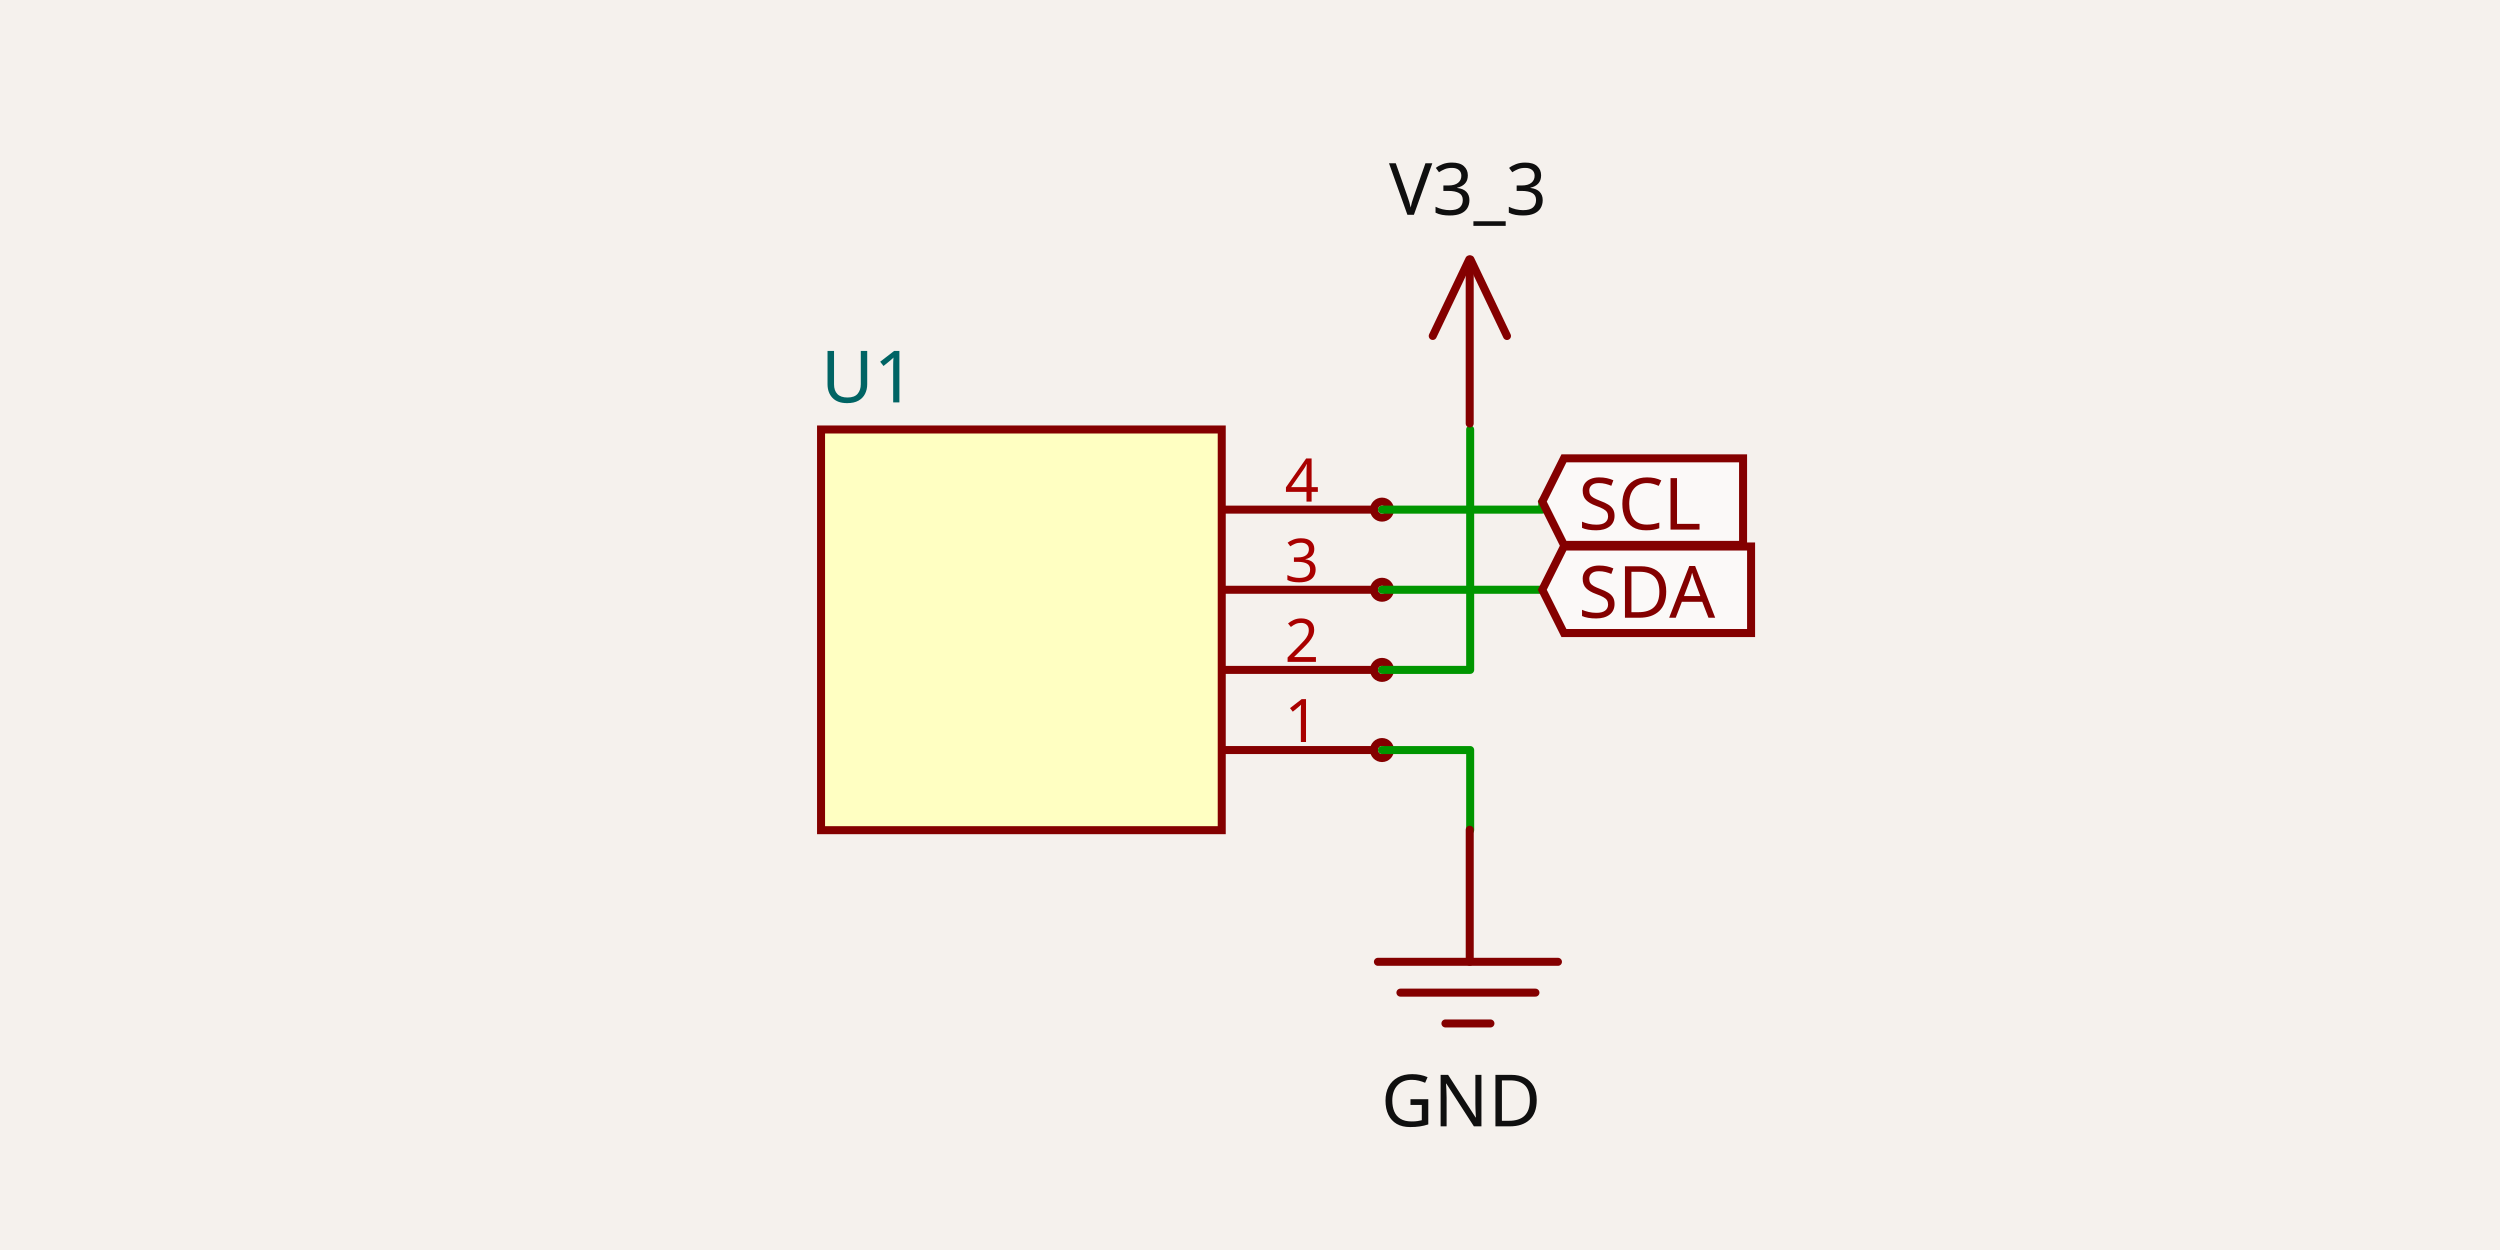
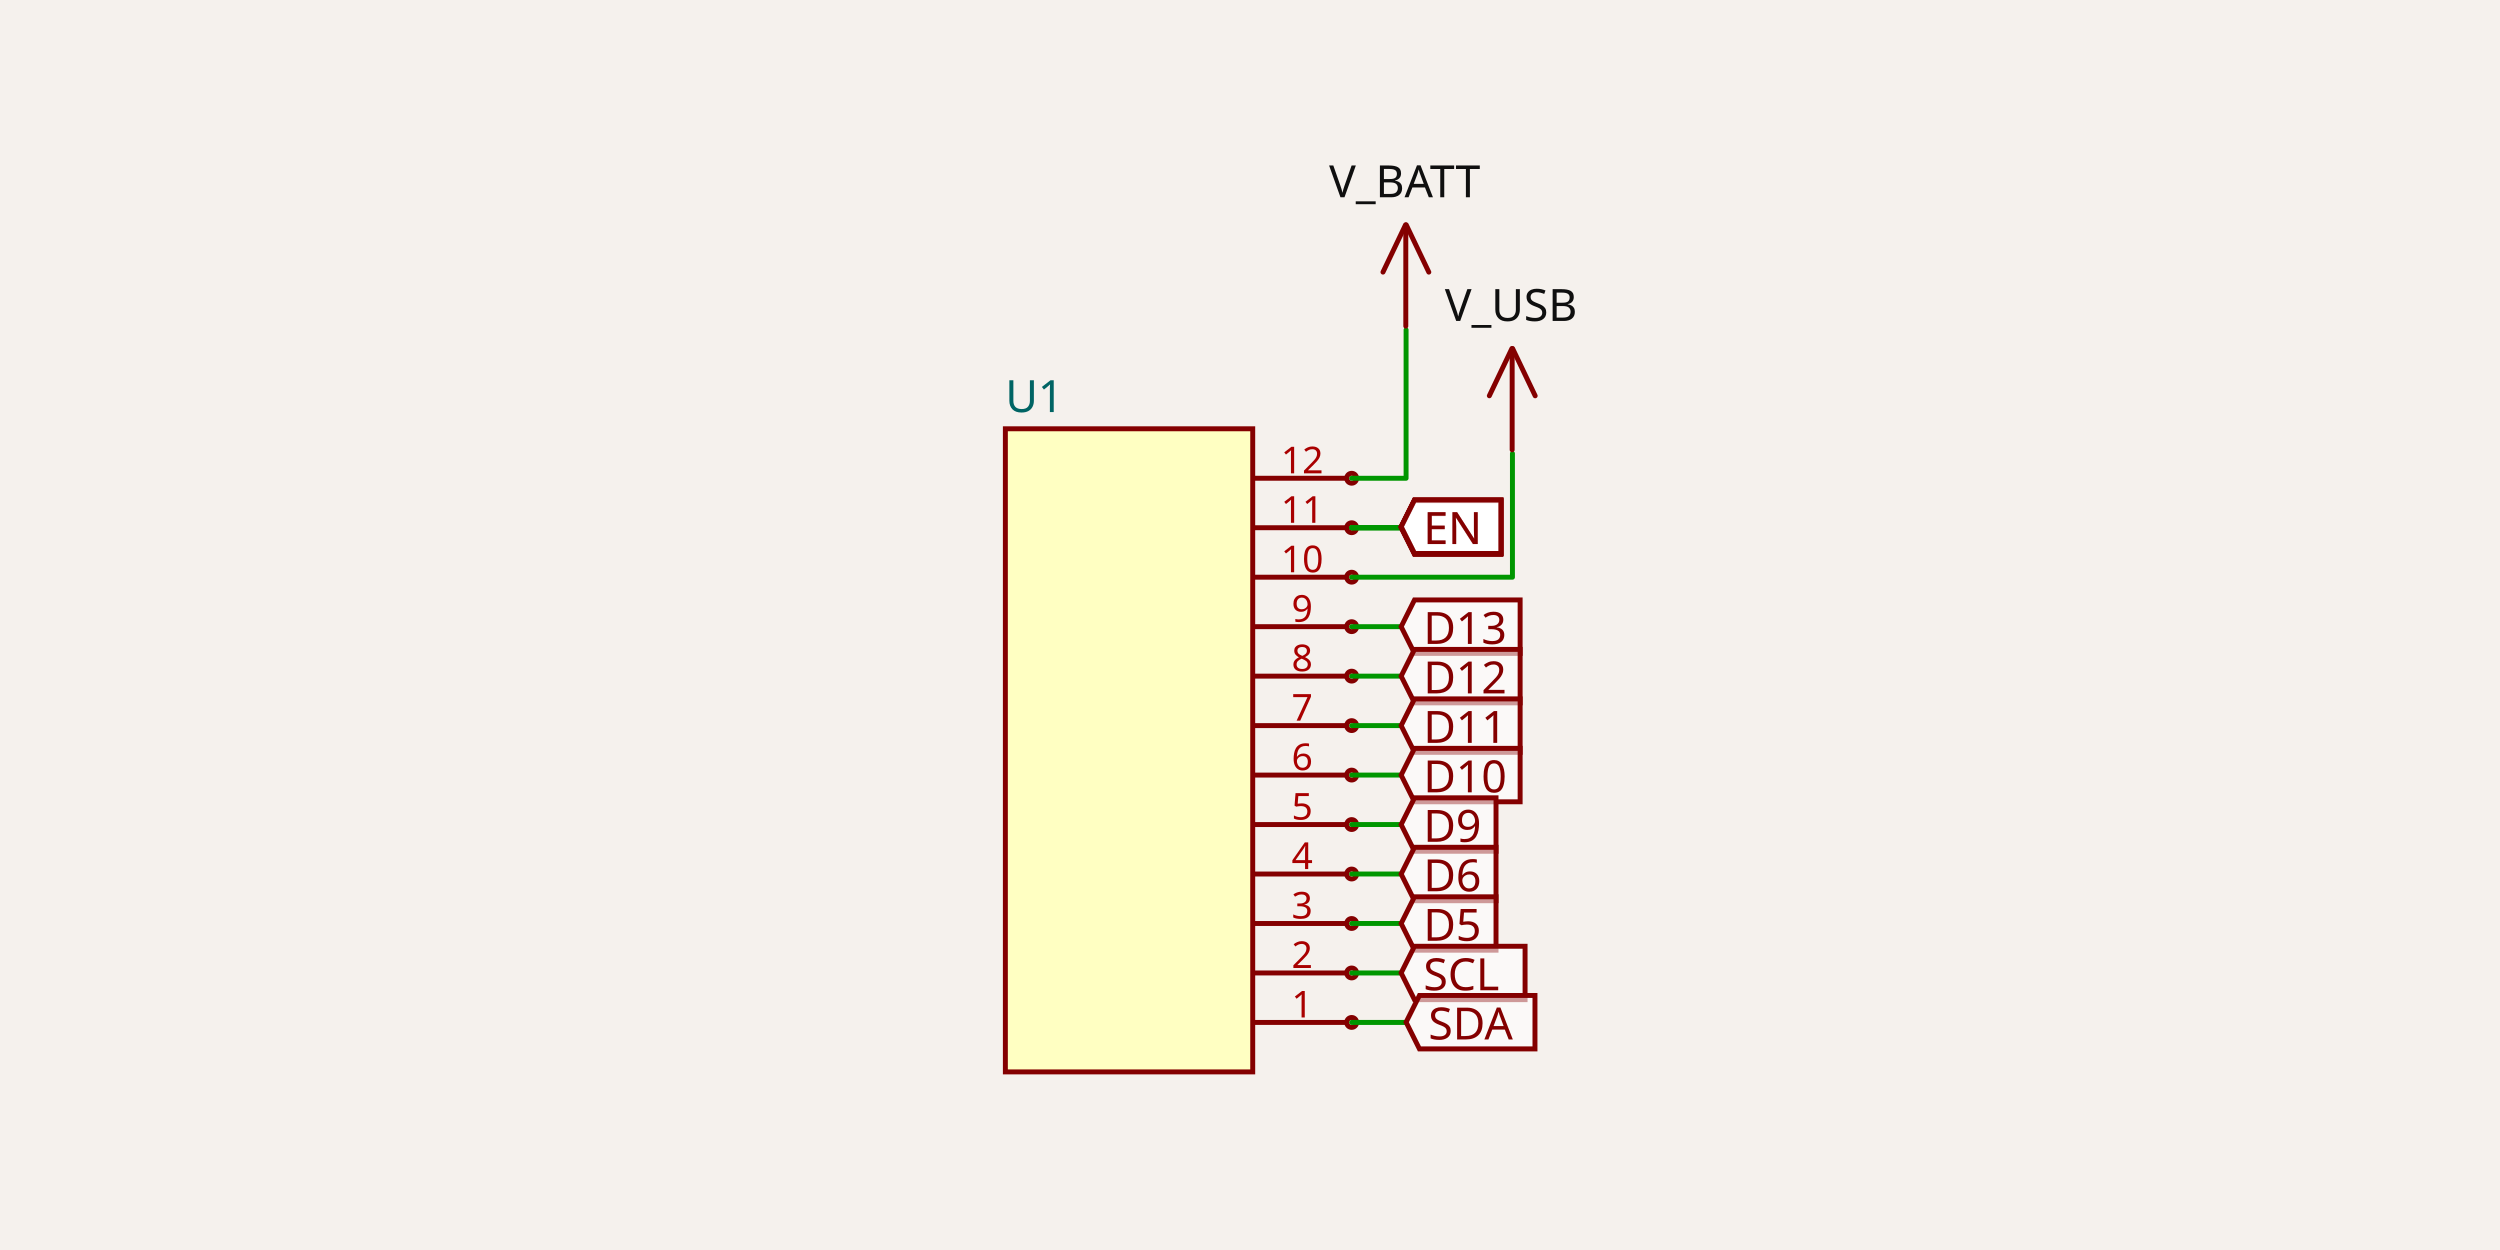
- <svg xmlns="http://www.w3.org/2000/svg" width="1200" height="600" style="background-color: rgb(245, 241, 237)" data-real-to-screen-transform="matrix(192.3323503013,0,0,-192.3323503013,490.2679830748,302.3208103603)">
+ <svg xmlns="http://www.w3.org/2000/svg" width="1200" height="600" style="background-color: rgb(245, 241, 237)" data-real-to-screen-transform="matrix(118.7303765072,0,0,-118.7303765072,541.940845888,360.1646394554)">
  <style>
              .boundary { fill: rgb(245, 241, 237); }
              .schematic-boundary { fill: none; stroke: #fff; }
              .component { fill: none; stroke: rgb(132, 0, 0); }
              .chip { fill: rgb(255, 255, 194); stroke: rgb(132, 0, 0); }
              .component-pin { fill: none; stroke: rgb(132, 0, 0); }
              .trace:hover {
                filter: invert(1);
              }
              .trace:hover .trace-crossing-outline {
                opacity: 0;
              }
              .trace:hover .trace-junction {
                filter: invert(1);
              }
              .text { font-family: sans-serif; fill: rgb(0, 150, 0); }
              .pin-number { fill: rgb(169, 0, 0); }
              .port-label { fill: rgb(0, 100, 100); }
              .component-name { fill: rgb(0, 100, 100); }
            </style>
  <rect class="boundary" x="0" y="0" width="1200" height="600" />
  <g data-circuit-json-type="schematic_component" data-schematic-component-id="schematic_component_0">
-     <rect class="component chip" x="394.102" y="206.155" width="192.332" height="192.332" stroke-width="3.847px" fill="rgb(255, 255, 194)" stroke="rgb(132, 0, 0)" />
-     <rect class="component-overlay" x="394.102" y="206.155" width="192.332" height="192.332" fill="transparent" />
-     <text x="394.102" y="423.49" fill="#006464" text-anchor="start" dominant-baseline="middle" font-family="sans-serif" font-size="34.62px" transform="rotate(0, 394.1018, 423.4902)" />
-     <text x="394.102" y="181.151" fill="#006464" text-anchor="start" dominant-baseline="middle" font-family="sans-serif" font-size="34.62px" transform="rotate(0, 394.1018, 181.1514)">U1</text>
-     <line class="component-pin" x1="659.52" y1="360.021" x2="586.434" y2="360.021" stroke-width="3.847px" />
-     <circle class="component-pin" cx="663.367" cy="360.021" r="3.847" stroke-width="3.847px" />
-     <text class="pin-number" x="624.901" y="356.174" style="font-family: sans-serif;" fill="rgb(169, 0, 0)" text-anchor="middle" dominant-baseline="auto" font-size="28.85px" transform="">1</text>
-     <line class="component-pin" x1="659.52" y1="321.554" x2="586.434" y2="321.554" stroke-width="3.847px" />
-     <circle class="component-pin" cx="663.367" cy="321.554" r="3.847" stroke-width="3.847px" />
-     <text class="pin-number" x="624.901" y="317.707" style="font-family: sans-serif;" fill="rgb(169, 0, 0)" text-anchor="middle" dominant-baseline="auto" font-size="28.85px" transform="">2</text>
-     <line class="component-pin" x1="659.52" y1="283.088" x2="586.434" y2="283.088" stroke-width="3.847px" />
-     <circle class="component-pin" cx="663.367" cy="283.088" r="3.847" stroke-width="3.847px" />
-     <text class="pin-number" x="624.901" y="279.241" style="font-family: sans-serif;" fill="rgb(169, 0, 0)" text-anchor="middle" dominant-baseline="auto" font-size="28.85px" transform="">3</text>
-     <line class="component-pin" x1="659.52" y1="244.621" x2="586.434" y2="244.621" stroke-width="3.847px" />
-     <circle class="component-pin" cx="663.367" cy="244.621" r="3.847" stroke-width="3.847px" />
-     <text class="pin-number" x="624.901" y="240.774" style="font-family: sans-serif;" fill="rgb(169, 0, 0)" text-anchor="middle" dominant-baseline="auto" font-size="28.85px" transform="">4</text>
+     <rect class="component chip" x="482.576" y="205.815" width="118.73" height="308.699" stroke-width="2.375px" fill="rgb(255, 255, 194)" stroke="rgb(132, 0, 0)" />
+     <rect class="component-overlay" x="482.576" y="205.815" width="118.73" height="308.699" fill="transparent" />
+     <text x="482.576" y="529.949" fill="#006464" text-anchor="start" dominant-baseline="middle" font-family="sans-serif" font-size="21.371px" transform="rotate(0, 482.5757, 529.9491)" />
+     <text x="482.576" y="190.38" fill="#006464" text-anchor="start" dominant-baseline="middle" font-family="sans-serif" font-size="21.371px" transform="rotate(0, 482.5757, 190.3802)">U1</text>
+     <line class="component-pin" x1="646.424" y1="490.768" x2="601.306" y2="490.768" stroke-width="2.375px" />
+     <circle class="component-pin" cx="648.798" cy="490.768" r="2.375" stroke-width="2.375px" />
+     <text class="pin-number" x="625.052" y="488.393" style="font-family: sans-serif;" fill="rgb(169, 0, 0)" text-anchor="middle" dominant-baseline="auto" font-size="17.81px" transform="">1</text>
+     <line class="component-pin" x1="646.424" y1="467.022" x2="601.306" y2="467.022" stroke-width="2.375px" />
+     <circle class="component-pin" cx="648.798" cy="467.022" r="2.375" stroke-width="2.375px" />
+     <text class="pin-number" x="625.052" y="464.647" style="font-family: sans-serif;" fill="rgb(169, 0, 0)" text-anchor="middle" dominant-baseline="auto" font-size="17.81px" transform="">2</text>
+     <line class="component-pin" x1="646.424" y1="443.276" x2="601.306" y2="443.276" stroke-width="2.375px" />
+     <circle class="component-pin" cx="648.798" cy="443.276" r="2.375" stroke-width="2.375px" />
+     <text class="pin-number" x="625.052" y="440.901" style="font-family: sans-serif;" fill="rgb(169, 0, 0)" text-anchor="middle" dominant-baseline="auto" font-size="17.81px" transform="">3</text>
+     <line class="component-pin" x1="646.424" y1="419.53" x2="601.306" y2="419.53" stroke-width="2.375px" />
+     <circle class="component-pin" cx="648.798" cy="419.53" r="2.375" stroke-width="2.375px" />
+     <text class="pin-number" x="625.052" y="417.155" style="font-family: sans-serif;" fill="rgb(169, 0, 0)" text-anchor="middle" dominant-baseline="auto" font-size="17.81px" transform="">4</text>
+     <line class="component-pin" x1="646.424" y1="395.784" x2="601.306" y2="395.784" stroke-width="2.375px" />
+     <circle class="component-pin" cx="648.798" cy="395.784" r="2.375" stroke-width="2.375px" />
+     <text class="pin-number" x="625.052" y="393.409" style="font-family: sans-serif;" fill="rgb(169, 0, 0)" text-anchor="middle" dominant-baseline="auto" font-size="17.81px" transform="">5</text>
+     <line class="component-pin" x1="646.424" y1="372.038" x2="601.306" y2="372.038" stroke-width="2.375px" />
+     <circle class="component-pin" cx="648.798" cy="372.038" r="2.375" stroke-width="2.375px" />
+     <text class="pin-number" x="625.052" y="369.663" style="font-family: sans-serif;" fill="rgb(169, 0, 0)" text-anchor="middle" dominant-baseline="auto" font-size="17.81px" transform="">6</text>
+     <line class="component-pin" x1="646.424" y1="348.292" x2="601.306" y2="348.292" stroke-width="2.375px" />
+     <circle class="component-pin" cx="648.798" cy="348.292" r="2.375" stroke-width="2.375px" />
+     <text class="pin-number" x="625.052" y="345.917" style="font-family: sans-serif;" fill="rgb(169, 0, 0)" text-anchor="middle" dominant-baseline="auto" font-size="17.81px" transform="">7</text>
+     <line class="component-pin" x1="646.424" y1="324.546" x2="601.306" y2="324.546" stroke-width="2.375px" />
+     <circle class="component-pin" cx="648.798" cy="324.546" r="2.375" stroke-width="2.375px" />
+     <text class="pin-number" x="625.052" y="322.171" style="font-family: sans-serif;" fill="rgb(169, 0, 0)" text-anchor="middle" dominant-baseline="auto" font-size="17.81px" transform="">8</text>
+     <line class="component-pin" x1="646.424" y1="300.799" x2="601.306" y2="300.799" stroke-width="2.375px" />
+     <circle class="component-pin" cx="648.798" cy="300.799" r="2.375" stroke-width="2.375px" />
+     <text class="pin-number" x="625.052" y="298.425" style="font-family: sans-serif;" fill="rgb(169, 0, 0)" text-anchor="middle" dominant-baseline="auto" font-size="17.81px" transform="">9</text>
+     <line class="component-pin" x1="646.424" y1="277.053" x2="601.306" y2="277.053" stroke-width="2.375px" />
+     <circle class="component-pin" cx="648.798" cy="277.053" r="2.375" stroke-width="2.375px" />
+     <text class="pin-number" x="625.052" y="274.679" style="font-family: sans-serif;" fill="rgb(169, 0, 0)" text-anchor="middle" dominant-baseline="auto" font-size="17.81px" transform="">10</text>
+     <line class="component-pin" x1="646.424" y1="253.307" x2="601.306" y2="253.307" stroke-width="2.375px" />
+     <circle class="component-pin" cx="648.798" cy="253.307" r="2.375" stroke-width="2.375px" />
+     <text class="pin-number" x="625.052" y="250.933" style="font-family: sans-serif;" fill="rgb(169, 0, 0)" text-anchor="middle" dominant-baseline="auto" font-size="17.81px" transform="">11</text>
+     <line class="component-pin" x1="646.424" y1="229.561" x2="601.306" y2="229.561" stroke-width="2.375px" />
+     <circle class="component-pin" cx="648.798" cy="229.561" r="2.375" stroke-width="2.375px" />
+     <text class="pin-number" x="625.052" y="227.187" style="font-family: sans-serif;" fill="rgb(169, 0, 0)" text-anchor="middle" dominant-baseline="auto" font-size="17.81px" transform="">12</text>
  </g>
  <g class="trace" data-circuit-json-type="schematic_trace" data-schematic-trace-id="schematic_trace_0">
-     <path d="M 663.367 321.554 L 705.68 321.554 L 705.68 206.155" class="trace-invisible-hover-outline" stroke="rgb(0, 150, 0)" fill="none" stroke-width="30.773px" stroke-linecap="round" opacity="0" stroke-linejoin="round" />
-     <path d="M 663.367 321.554 L 705.68 321.554 L 705.68 206.155" stroke="rgb(0, 150, 0)" fill="none" stroke-width="3.847px" stroke-linecap="round" stroke-linejoin="round" />
+     <path d="M 648.798 229.561 L 674.919 229.561 L 674.919 158.323" class="trace-invisible-hover-outline" stroke="rgb(0, 150, 0)" fill="none" stroke-width="18.997px" stroke-linecap="round" opacity="0" stroke-linejoin="round" />
+     <path d="M 648.798 229.561 L 674.919 229.561 L 674.919 158.323" stroke="rgb(0, 150, 0)" fill="none" stroke-width="2.375px" stroke-linecap="round" stroke-linejoin="round" />
  </g>
  <g class="trace" data-circuit-json-type="schematic_trace" data-schematic-trace-id="schematic_trace_1">
-     <path d="M 663.367 244.621 L 740.3 244.621 L 740.3 240.774" class="trace-invisible-hover-outline" stroke="rgb(0, 150, 0)" fill="none" stroke-width="30.773px" stroke-linecap="round" opacity="0" stroke-linejoin="round" />
-     <path d="M 663.367 244.621 L 740.3 244.621 L 740.3 240.774" stroke="rgb(0, 150, 0)" fill="none" stroke-width="3.847px" stroke-linecap="round" stroke-linejoin="round" />
+     <path d="M 648.798 277.053 L 725.973 277.053 L 725.973 217.688" class="trace-invisible-hover-outline" stroke="rgb(0, 150, 0)" fill="none" stroke-width="18.997px" stroke-linecap="round" opacity="0" stroke-linejoin="round" />
+     <path d="M 648.798 277.053 L 725.973 277.053 L 725.973 217.688" stroke="rgb(0, 150, 0)" fill="none" stroke-width="2.375px" stroke-linecap="round" stroke-linejoin="round" />
  </g>
  <g class="trace" data-circuit-json-type="schematic_trace" data-schematic-trace-id="schematic_trace_2">
-     <path d="M 663.367 283.088 L 740.3 283.088 L 740.3 283.088" class="trace-invisible-hover-outline" stroke="rgb(0, 150, 0)" fill="none" stroke-width="30.773px" stroke-linecap="round" opacity="0" stroke-linejoin="round" />
-     <path d="M 663.367 283.088 L 740.3 283.088 L 740.3 283.088" stroke="rgb(0, 150, 0)" fill="none" stroke-width="3.847px" stroke-linecap="round" stroke-linejoin="round" />
+     <path d="M 648.798 253.307 L 672.544 253.307 L 672.544 253.307" class="trace-invisible-hover-outline" stroke="rgb(0, 150, 0)" fill="none" stroke-width="18.997px" stroke-linecap="round" opacity="0" stroke-linejoin="round" />
+     <path d="M 648.798 253.307 L 672.544 253.307 L 672.544 253.307" stroke="rgb(0, 150, 0)" fill="none" stroke-width="2.375px" stroke-linecap="round" stroke-linejoin="round" />
  </g>
  <g class="trace" data-circuit-json-type="schematic_trace" data-schematic-trace-id="schematic_trace_3">
-     <path d="M 663.367 360.021 L 705.68 360.021 L 705.68 398.487" class="trace-invisible-hover-outline" stroke="rgb(0, 150, 0)" fill="none" stroke-width="30.773px" stroke-linecap="round" opacity="0" stroke-linejoin="round" />
-     <path d="M 663.367 360.021 L 705.68 360.021 L 705.68 398.487" stroke="rgb(0, 150, 0)" fill="none" stroke-width="3.847px" stroke-linecap="round" stroke-linejoin="round" />
+     <path d="M 648.798 300.799 L 672.544 300.799" class="trace-invisible-hover-outline" stroke="rgb(0, 150, 0)" fill="none" stroke-width="18.997px" stroke-linecap="round" opacity="0" stroke-linejoin="round" />
+     <path d="M 648.798 300.799 L 672.544 300.799" stroke="rgb(0, 150, 0)" fill="none" stroke-width="2.375px" stroke-linecap="round" stroke-linejoin="round" />
  </g>
-   <rect class="component-overlay" x="687.719" y="124.508" width="35.635" height="78.772" fill="transparent" />
-   <path d="M 705.255 124.508 L 687.719 161.257" stroke="rgb(132, 0, 0)" fill="none" stroke-width="3.847px" stroke-linecap="round" />
-   <path d="M 705.818 124.527 L 723.354 161.276" stroke="rgb(132, 0, 0)" fill="none" stroke-width="3.847px" stroke-linecap="round" />
-   <path d="M 705.458 125.478 L 705.458 203.28" stroke="rgb(132, 0, 0)" fill="none" stroke-width="3.847px" stroke-linecap="round" />
-   <text x="704.598" y="113.237" fill="rgb(15, 15, 15)" font-family="sans-serif" text-anchor="middle" dominant-baseline="ideographic" font-size="34.62px">V3_3</text>
-   <path class="net-label" d="     M 740.3,240.774     L 750.686,220.003     L 836.671,220.003     L 836.671,261.546     L 750.686,261.546     Z   " fill="rgba(255, 255, 255, 0.6)" stroke="rgb(132, 0, 0)" stroke-width="3.847px" />
-   <text class="net-label-text" x="757.61" y="240.774" fill="rgb(132, 0, 0)" text-anchor="start" dominant-baseline="central" font-family="sans-serif" font-variant-numeric="tabular-nums" font-size="34.62px" transform="">SCL</text>
-   <path class="net-label" d="     M 740.3,283.088     L 750.686,262.316     L 840.518,262.316     L 840.518,303.859     L 750.686,303.859     Z   " fill="rgba(255, 255, 255, 0.6)" stroke="rgb(132, 0, 0)" stroke-width="3.847px" />
-   <text class="net-label-text" x="757.61" y="283.088" fill="rgb(132, 0, 0)" text-anchor="start" dominant-baseline="central" font-family="sans-serif" font-variant-numeric="tabular-nums" font-size="34.62px" transform="">SDA</text>
-   <rect class="component-overlay" x="661.398" y="398.279" width="86.419" height="92.979" fill="transparent" />
-   <path d="M 705.471 398.279 L 705.471 461.678" stroke="rgb(132, 0, 0)" fill="none" stroke-width="3.847px" stroke-linecap="round" />
-   <path d="M 661.398 461.671 L 747.817 461.671" stroke="rgb(132, 0, 0)" fill="none" stroke-width="3.847px" stroke-linecap="round" />
-   <path d="M 672.2 476.465 L 737.014 476.465" stroke="rgb(132, 0, 0)" fill="none" stroke-width="3.847px" stroke-linecap="round" />
-   <path d="M 693.805 491.258 L 715.41 491.258" stroke="rgb(132, 0, 0)" fill="none" stroke-width="3.847px" stroke-linecap="round" />
-   <text x="701.329" y="513.786" fill="rgb(15, 15, 15)" font-family="sans-serif" text-anchor="middle" dominant-baseline="hanging" font-size="34.62px">GND</text>
+   <g class="trace" data-circuit-json-type="schematic_trace" data-schematic-trace-id="schematic_trace_4">
+     <path d="M 648.798 324.546 L 672.544 324.546 L 672.544 324.546" class="trace-invisible-hover-outline" stroke="rgb(0, 150, 0)" fill="none" stroke-width="18.997px" stroke-linecap="round" opacity="0" stroke-linejoin="round" />
+     <path d="M 648.798 324.546 L 672.544 324.546 L 672.544 324.546" stroke="rgb(0, 150, 0)" fill="none" stroke-width="2.375px" stroke-linecap="round" stroke-linejoin="round" />
+   </g>
+   <g class="trace" data-circuit-json-type="schematic_trace" data-schematic-trace-id="schematic_trace_5">
+     <path d="M 648.798 348.292 L 672.544 348.292 L 672.544 348.292" class="trace-invisible-hover-outline" stroke="rgb(0, 150, 0)" fill="none" stroke-width="18.997px" stroke-linecap="round" opacity="0" stroke-linejoin="round" />
+     <path d="M 648.798 348.292 L 672.544 348.292 L 672.544 348.292" stroke="rgb(0, 150, 0)" fill="none" stroke-width="2.375px" stroke-linecap="round" stroke-linejoin="round" />
+   </g>
+   <g class="trace" data-circuit-json-type="schematic_trace" data-schematic-trace-id="schematic_trace_6">
+     <path d="M 648.798 372.038 L 672.544 372.038 L 672.544 372.038" class="trace-invisible-hover-outline" stroke="rgb(0, 150, 0)" fill="none" stroke-width="18.997px" stroke-linecap="round" opacity="0" stroke-linejoin="round" />
+     <path d="M 648.798 372.038 L 672.544 372.038 L 672.544 372.038" stroke="rgb(0, 150, 0)" fill="none" stroke-width="2.375px" stroke-linecap="round" stroke-linejoin="round" />
+   </g>
+   <g class="trace" data-circuit-json-type="schematic_trace" data-schematic-trace-id="schematic_trace_7">
+     <path d="M 648.798 395.784 L 672.544 395.784 L 672.544 395.784" class="trace-invisible-hover-outline" stroke="rgb(0, 150, 0)" fill="none" stroke-width="18.997px" stroke-linecap="round" opacity="0" stroke-linejoin="round" />
+     <path d="M 648.798 395.784 L 672.544 395.784 L 672.544 395.784" stroke="rgb(0, 150, 0)" fill="none" stroke-width="2.375px" stroke-linecap="round" stroke-linejoin="round" />
+   </g>
+   <g class="trace" data-circuit-json-type="schematic_trace" data-schematic-trace-id="schematic_trace_8">
+     <path d="M 648.798 419.53 L 672.544 419.53 L 672.544 419.53" class="trace-invisible-hover-outline" stroke="rgb(0, 150, 0)" fill="none" stroke-width="18.997px" stroke-linecap="round" opacity="0" stroke-linejoin="round" />
+     <path d="M 648.798 419.53 L 672.544 419.53 L 672.544 419.53" stroke="rgb(0, 150, 0)" fill="none" stroke-width="2.375px" stroke-linecap="round" stroke-linejoin="round" />
+   </g>
+   <g class="trace" data-circuit-json-type="schematic_trace" data-schematic-trace-id="schematic_trace_9">
+     <path d="M 648.798 443.276 L 672.544 443.276 L 672.544 443.276" class="trace-invisible-hover-outline" stroke="rgb(0, 150, 0)" fill="none" stroke-width="18.997px" stroke-linecap="round" opacity="0" stroke-linejoin="round" />
+     <path d="M 648.798 443.276 L 672.544 443.276 L 672.544 443.276" stroke="rgb(0, 150, 0)" fill="none" stroke-width="2.375px" stroke-linecap="round" stroke-linejoin="round" />
+   </g>
+   <g class="trace" data-circuit-json-type="schematic_trace" data-schematic-trace-id="schematic_trace_10">
+     <path d="M 648.798 467.022 L 672.544 467.022 L 672.544 467.022" class="trace-invisible-hover-outline" stroke="rgb(0, 150, 0)" fill="none" stroke-width="18.997px" stroke-linecap="round" opacity="0" stroke-linejoin="round" />
+     <path d="M 648.798 467.022 L 672.544 467.022 L 672.544 467.022" stroke="rgb(0, 150, 0)" fill="none" stroke-width="2.375px" stroke-linecap="round" stroke-linejoin="round" />
+   </g>
+   <g class="trace" data-circuit-json-type="schematic_trace" data-schematic-trace-id="schematic_trace_11">
+     <path d="M 648.798 253.307 L 672.544 253.307 L 672.544 253.307" class="trace-invisible-hover-outline" stroke="rgb(0, 150, 0)" fill="none" stroke-width="18.997px" stroke-linecap="round" opacity="0" stroke-linejoin="round" />
+     <path d="M 648.798 253.307 L 672.544 253.307 L 672.544 253.307" stroke="rgb(0, 150, 0)" fill="none" stroke-width="2.375px" stroke-linecap="round" stroke-linejoin="round" />
+   </g>
+   <g class="trace" data-circuit-json-type="schematic_trace" data-schematic-trace-id="schematic_trace_12">
+     <path d="M 648.798 253.307 L 672.544 253.307 L 672.544 253.307" class="trace-invisible-hover-outline" stroke="rgb(0, 150, 0)" fill="none" stroke-width="18.997px" stroke-linecap="round" opacity="0" stroke-linejoin="round" />
+     <path d="M 648.798 253.307 L 672.544 253.307 L 672.544 253.307" stroke="rgb(0, 150, 0)" fill="none" stroke-width="2.375px" stroke-linecap="round" stroke-linejoin="round" />
+   </g>
+   <g class="trace" data-circuit-json-type="schematic_trace" data-schematic-trace-id="schematic_trace_13">
+     <path d="M 648.798 253.307 L 672.544 253.307 L 672.544 253.307" class="trace-invisible-hover-outline" stroke="rgb(0, 150, 0)" fill="none" stroke-width="18.997px" stroke-linecap="round" opacity="0" stroke-linejoin="round" />
+     <path d="M 648.798 253.307 L 672.544 253.307 L 672.544 253.307" stroke="rgb(0, 150, 0)" fill="none" stroke-width="2.375px" stroke-linecap="round" stroke-linejoin="round" />
+   </g>
+   <g class="trace" data-circuit-json-type="schematic_trace" data-schematic-trace-id="schematic_trace_14">
+     <path d="M 648.798 490.768 L 674.919 490.768 L 674.919 490.649" class="trace-invisible-hover-outline" stroke="rgb(0, 150, 0)" fill="none" stroke-width="18.997px" stroke-linecap="round" opacity="0" stroke-linejoin="round" />
+     <path d="M 648.798 490.768 L 674.919 490.768 L 674.919 490.649" stroke="rgb(0, 150, 0)" fill="none" stroke-width="2.375px" stroke-linecap="round" stroke-linejoin="round" />
+   </g>
+   <rect class="component-overlay" x="663.831" y="107.921" width="21.998" height="48.627" fill="transparent" />
+   <path d="M 674.657 107.921 L 663.831 130.607" stroke="rgb(132, 0, 0)" fill="none" stroke-width="2.375px" stroke-linecap="round" />
+   <path d="M 675.004 107.933 L 685.829 130.619" stroke="rgb(132, 0, 0)" fill="none" stroke-width="2.375px" stroke-linecap="round" />
+   <path d="M 674.782 108.52 L 674.782 156.548" stroke="rgb(132, 0, 0)" fill="none" stroke-width="2.375px" stroke-linecap="round" />
+   <text x="674.251" y="100.963" fill="rgb(15, 15, 15)" font-family="sans-serif" text-anchor="middle" dominant-baseline="ideographic" font-size="21.371px">V_BATT</text>
+   <rect class="component-overlay" x="714.885" y="167.286" width="21.998" height="48.627" fill="transparent" />
+   <path d="M 725.711 167.286 L 714.885 189.972" stroke="rgb(132, 0, 0)" fill="none" stroke-width="2.375px" stroke-linecap="round" />
+   <path d="M 726.058 167.298 L 736.884 189.984" stroke="rgb(132, 0, 0)" fill="none" stroke-width="2.375px" stroke-linecap="round" />
+   <path d="M 725.836 167.885 L 725.836 215.914" stroke="rgb(132, 0, 0)" fill="none" stroke-width="2.375px" stroke-linecap="round" />
+   <text x="725.305" y="160.328" fill="rgb(15, 15, 15)" font-family="sans-serif" text-anchor="middle" dominant-baseline="ideographic" font-size="21.371px">V_USB</text>
+   <path class="net-label" d="     M 672.544,253.307     L 678.956,240.484     L 720.464,240.484     L 720.464,266.13     L 678.956,266.13     Z   " fill="rgba(255, 255, 255, 0.6)" stroke="rgb(132, 0, 0)" stroke-width="2.375px" />
+   <text class="net-label-text" x="683.23" y="253.307" fill="rgb(132, 0, 0)" text-anchor="start" dominant-baseline="central" font-family="sans-serif" font-variant-numeric="tabular-nums" font-size="21.371px" transform="">EN</text>
+   <path class="net-label" d="     M 672.544,300.799     L 678.956,287.977     L 729.661,287.977     L 729.661,313.622     L 678.956,313.622     Z   " fill="rgba(255, 255, 255, 0.6)" stroke="rgb(132, 0, 0)" stroke-width="2.375px" />
+   <text class="net-label-text" x="683.23" y="300.799" fill="rgb(132, 0, 0)" text-anchor="start" dominant-baseline="central" font-family="sans-serif" font-variant-numeric="tabular-nums" font-size="21.371px" transform="">D13</text>
+   <path class="net-label" d="     M 672.544,324.546     L 678.956,311.723     L 729.661,311.723     L 729.661,337.368     L 678.956,337.368     Z   " fill="rgba(255, 255, 255, 0.6)" stroke="rgb(132, 0, 0)" stroke-width="2.375px" />
+   <text class="net-label-text" x="683.23" y="324.546" fill="rgb(132, 0, 0)" text-anchor="start" dominant-baseline="central" font-family="sans-serif" font-variant-numeric="tabular-nums" font-size="21.371px" transform="">D12</text>
+   <path class="net-label" d="     M 672.544,348.292     L 678.956,335.469     L 729.661,335.469     L 729.661,361.114     L 678.956,361.114     Z   " fill="rgba(255, 255, 255, 0.6)" stroke="rgb(132, 0, 0)" stroke-width="2.375px" />
+   <text class="net-label-text" x="683.23" y="348.292" fill="rgb(132, 0, 0)" text-anchor="start" dominant-baseline="central" font-family="sans-serif" font-variant-numeric="tabular-nums" font-size="21.371px" transform="">D11</text>
+   <path class="net-label" d="     M 672.544,372.038     L 678.956,359.215     L 729.661,359.215     L 729.661,384.861     L 678.956,384.861     Z   " fill="rgba(255, 255, 255, 0.6)" stroke="rgb(132, 0, 0)" stroke-width="2.375px" />
+   <text class="net-label-text" x="683.23" y="372.038" fill="rgb(132, 0, 0)" text-anchor="start" dominant-baseline="central" font-family="sans-serif" font-variant-numeric="tabular-nums" font-size="21.371px" transform="">D10</text>
+   <path class="net-label" d="     M 672.544,395.784     L 678.956,382.961     L 718.089,382.961     L 718.089,408.607     L 678.956,408.607     Z   " fill="rgba(255, 255, 255, 0.6)" stroke="rgb(132, 0, 0)" stroke-width="2.375px" />
+   <text class="net-label-text" x="683.23" y="395.784" fill="rgb(132, 0, 0)" text-anchor="start" dominant-baseline="central" font-family="sans-serif" font-variant-numeric="tabular-nums" font-size="21.371px" transform="">D9</text>
+   <path class="net-label" d="     M 672.544,419.53     L 678.956,406.707     L 718.089,406.707     L 718.089,432.353     L 678.956,432.353     Z   " fill="rgba(255, 255, 255, 0.6)" stroke="rgb(132, 0, 0)" stroke-width="2.375px" />
+   <text class="net-label-text" x="683.23" y="419.53" fill="rgb(132, 0, 0)" text-anchor="start" dominant-baseline="central" font-family="sans-serif" font-variant-numeric="tabular-nums" font-size="21.371px" transform="">D6</text>
+   <path class="net-label" d="     M 672.544,443.276     L 678.956,430.453     L 718.089,430.453     L 718.089,456.099     L 678.956,456.099     Z   " fill="rgba(255, 255, 255, 0.6)" stroke="rgb(132, 0, 0)" stroke-width="2.375px" />
+   <text class="net-label-text" x="683.23" y="443.276" fill="rgb(132, 0, 0)" text-anchor="start" dominant-baseline="central" font-family="sans-serif" font-variant-numeric="tabular-nums" font-size="21.371px" transform="">D5</text>
+   <path class="net-label" d="     M 672.544,467.022     L 678.956,454.199     L 732.036,454.199     L 732.036,479.845     L 678.956,479.845     Z   " fill="rgba(255, 255, 255, 0.6)" stroke="rgb(132, 0, 0)" stroke-width="2.375px" />
+   <text class="net-label-text" x="683.23" y="467.022" fill="rgb(132, 0, 0)" text-anchor="start" dominant-baseline="central" font-family="sans-serif" font-variant-numeric="tabular-nums" font-size="21.371px" transform="">SCL</text>
+   <path class="net-label" d="     M 672.544,252.832     L 678.956,240.009     L 720.464,240.009     L 720.464,265.655     L 678.956,265.655     Z   " fill="rgba(255, 255, 255, 0.6)" stroke="rgb(132, 0, 0)" stroke-width="2.375px" />
+   <text class="net-label-text" x="683.23" y="252.832" fill="rgb(132, 0, 0)" text-anchor="start" dominant-baseline="central" font-family="sans-serif" font-variant-numeric="tabular-nums" font-size="21.371px" transform="">EN</text>
+   <path class="net-label" d="     M 672.544,252.832     L 678.956,240.009     L 720.464,240.009     L 720.464,265.655     L 678.956,265.655     Z   " fill="rgba(255, 255, 255, 0.6)" stroke="rgb(132, 0, 0)" stroke-width="2.375px" />
+   <text class="net-label-text" x="683.23" y="252.832" fill="rgb(132, 0, 0)" text-anchor="start" dominant-baseline="central" font-family="sans-serif" font-variant-numeric="tabular-nums" font-size="21.371px" transform="">EN</text>
+   <path class="net-label" d="     M 672.544,252.832     L 678.956,240.009     L 720.464,240.009     L 720.464,265.655     L 678.956,265.655     Z   " fill="rgba(255, 255, 255, 0.6)" stroke="rgb(132, 0, 0)" stroke-width="2.375px" />
+   <text class="net-label-text" x="683.23" y="252.832" fill="rgb(132, 0, 0)" text-anchor="start" dominant-baseline="central" font-family="sans-serif" font-variant-numeric="tabular-nums" font-size="21.371px" transform="">EN</text>
+   <path class="net-label" d="     M 674.919,490.649     L 681.33,477.826     L 736.785,477.826     L 736.785,503.472     L 681.33,503.472     Z   " fill="rgba(255, 255, 255, 0.6)" stroke="rgb(132, 0, 0)" stroke-width="2.375px" />
+   <text class="net-label-text" x="685.605" y="490.649" fill="rgb(132, 0, 0)" text-anchor="start" dominant-baseline="central" font-family="sans-serif" font-variant-numeric="tabular-nums" font-size="21.371px" transform="">SDA</text>
</svg>
